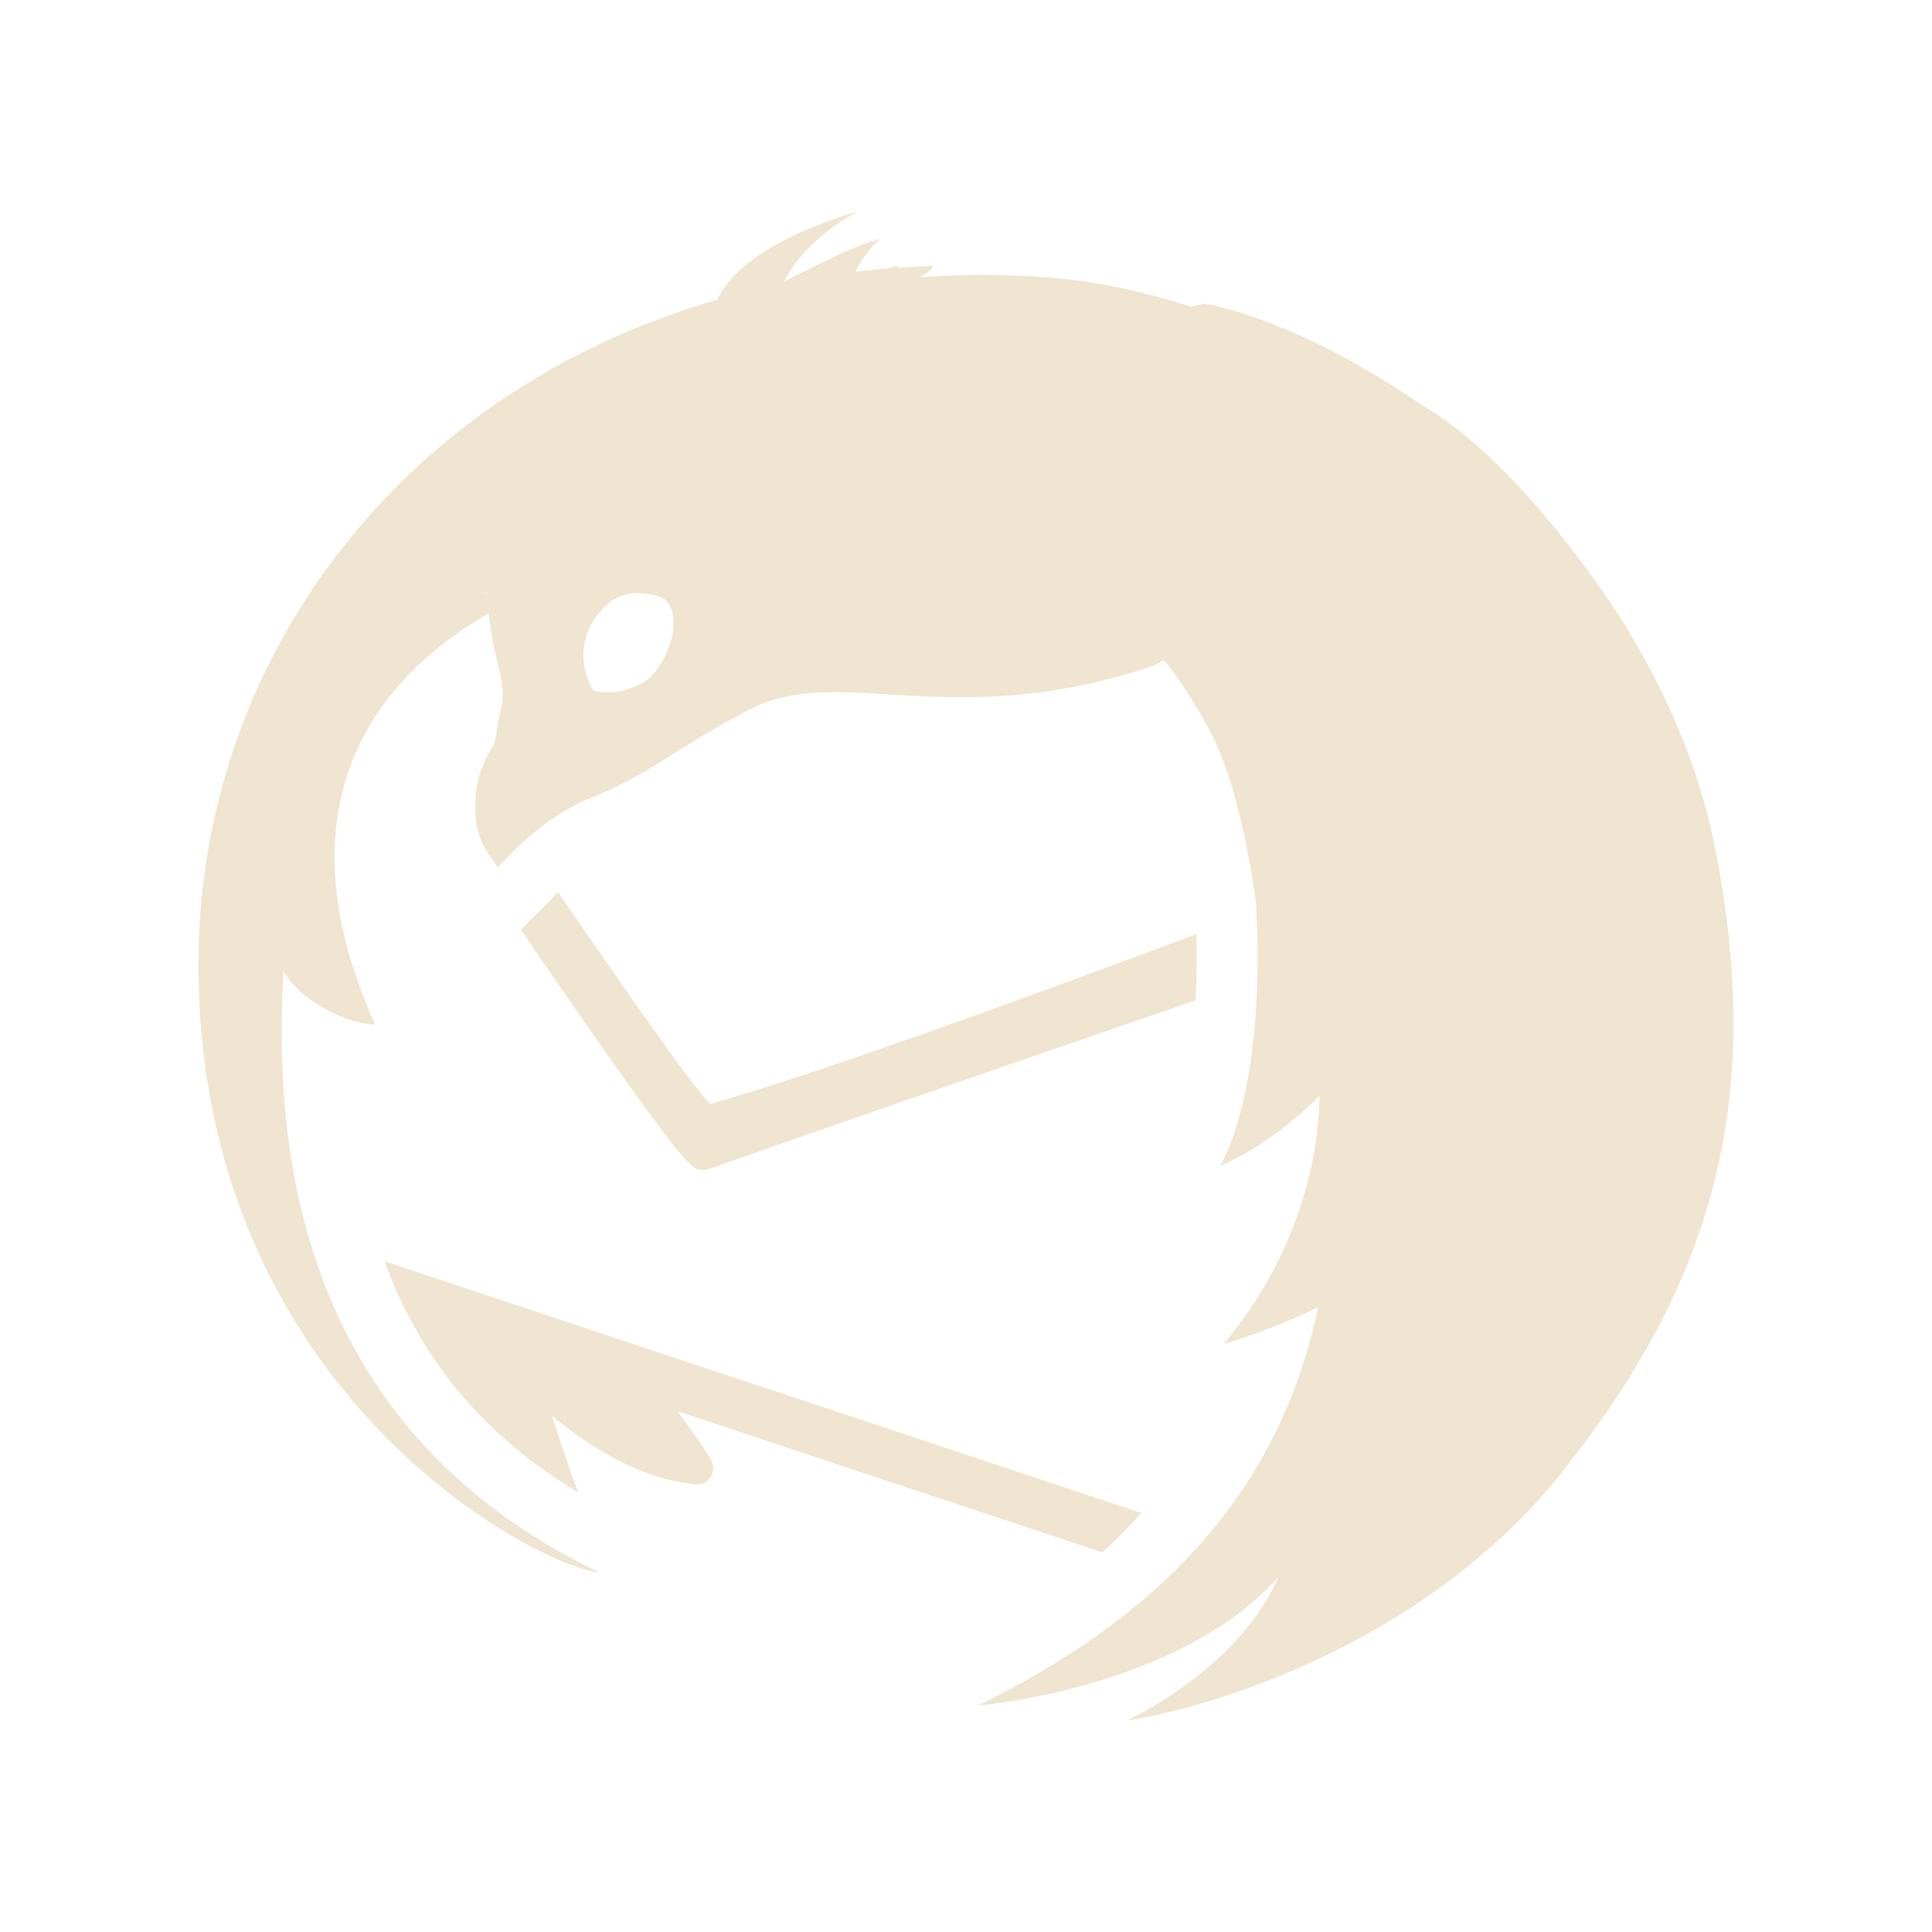
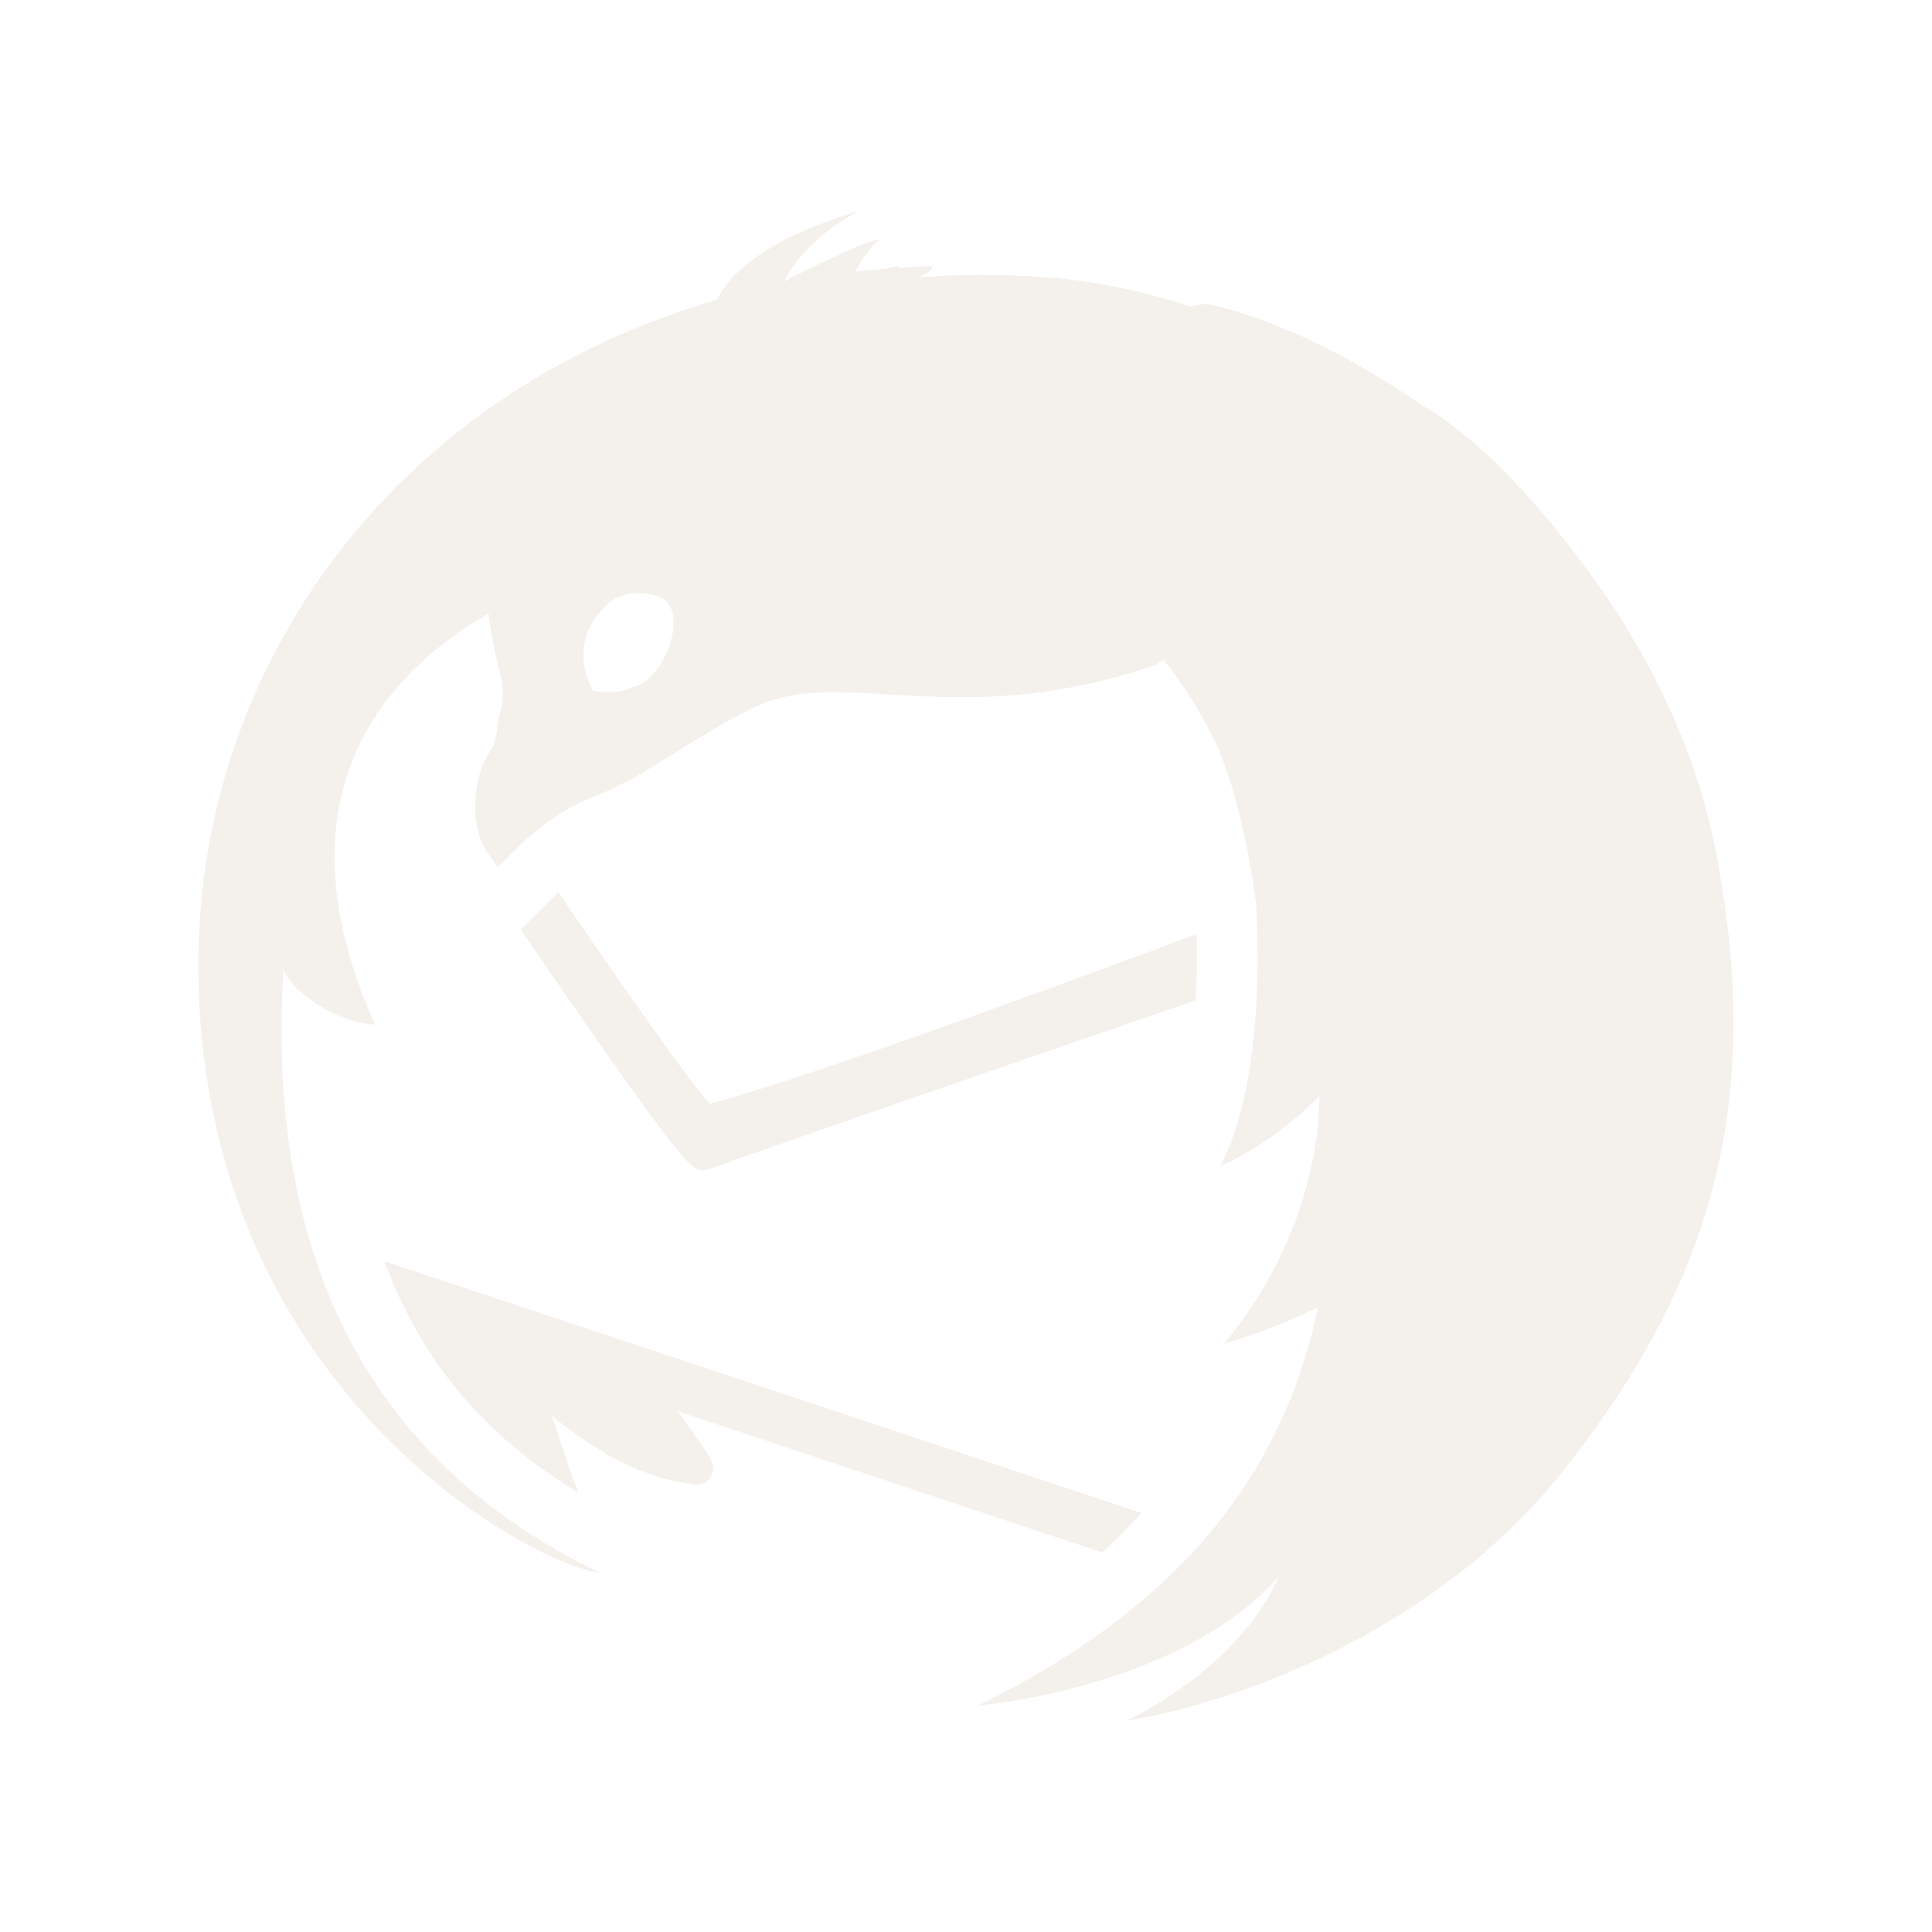
<svg xmlns="http://www.w3.org/2000/svg" xmlns:xlink="http://www.w3.org/1999/xlink" width="32" height="32" x="0" y="0" version="1.1" xml:space="preserve" id="svg16">
  <defs id="defs20">
    <linearGradient id="linearGradient-1" x1="93.545" x2="18.602" y1="104.29" y2="21.722" gradientTransform="matrix(0.4786002,0,0,0.4343695,-9.20782,-59.41486)" gradientUnits="userSpaceOnUse">
-       <stop stop-color="#551f00" offset="0" id="stop1393" />
-       <stop stop-color="#5c2200" offset=".23" id="stop1395" />
+       <stop stop-color="#401a00" offset="0" id="stop1393" />
+       <stop stop-color="#451d02" offset=".23" id="stop1395" />
      <stop stop-color="#44310f" offset=".512" id="stop1397" />
      <stop stop-color="#634615" offset=".821" id="stop1399" />
      <stop stop-color="#78561a" offset="1" id="stop1401" />
    </linearGradient>
    <linearGradient id="linearGradient-2" x1="6.166" x2="34.739" y1="38.339" y2="38.339" gradientTransform="matrix(0.3726945,0,0,0.557797,-9.20782,-59.41486)" gradientUnits="userSpaceOnUse">
-       <stop stop-color="#d36525" offset="0" id="stop1404" />
-       <stop stop-color="#ce6528" offset=".247" id="stop1406" />
-       <stop stop-color="#be6632" offset=".536" id="stop1408" />
-       <stop stop-color="#a85524" offset=".845" id="stop1410" />
+       <stop stop-color="#c7611c" offset="0" id="stop1404" />
+       <stop stop-color="#c5601c" offset=".247" id="stop1406" />
+       <stop stop-color="#c15e1c" offset=".536" id="stop1408" />
+       <stop stop-color="#a14e17" offset=".845" id="stop1410" />
      <stop stop-color="#78561a" offset="1" id="stop1412" />
    </linearGradient>
    <radialGradient id="radialGradient-3" cx="38.773" cy="42.032" r="55.952" gradientTransform="matrix(0.3418365,0,0,0.6081328,-9.20782,-59.41486)" gradientUnits="userSpaceOnUse">
      <stop stop-color="#c48c2a" offset=".165" id="stop1415" />
-       <stop stop-color="#ed600f" offset=".548" id="stop1417" />
-       <stop stop-color="#d95f18" offset=".655" id="stop1419" />
-       <stop stop-color="#a55c31" offset=".864" id="stop1421" />
-       <stop stop-color="#834b2b" offset="1" id="stop1423" />
+       <stop stop-color="#ca621d" offset=".548" id="stop1417" />
+       <stop stop-color="#c15e1c" offset=".655" id="stop1419" />
+       <stop stop-color="#aa5318" offset=".864" id="stop1421" />
+       <stop stop-color="#864113" offset="1" id="stop1423" />
    </radialGradient>
    <linearGradient id="linearGradient1008" x1="0.198" x2="58.433" y1="29.618" y2="29.618" gradientTransform="scale(1.242,0.80516)" gradientUnits="userSpaceOnUse" xlink:href="#linearGradient-4" />
    <linearGradient id="linearGradient-4" x1="1.1634e-05" y1="0.5" y2="0.5">
-       <stop stop-color="#ed600f" offset="0" id="stop1427" />
-       <stop stop-color="#d8621d" offset=".185" id="stop1429" />
-       <stop stop-color="#aa5524" offset=".683" id="stop1431" />
+       <stop stop-color="#ca621d" offset="0" id="stop1427" />
+       <stop stop-color="#c5601c" offset=".185" id="stop1429" />
+       <stop stop-color="#a34f17" offset=".683" id="stop1431" />
      <stop stop-color="#78561a" offset=".941" id="stop1433" />
    </linearGradient>
    <linearGradient id="linearGradient1745" x1="1.1634e-05" y1="0.5" y2="0.5">
-       <stop stop-color="#ed600f" offset="0" id="stop1737" />
-       <stop stop-color="#d8621d" offset=".185" id="stop1739" />
-       <stop stop-color="#aa5524" offset=".683" id="stop1741" />
+       <stop stop-color="#ca621d" offset="0" id="stop1737" />
+       <stop stop-color="#c5601c" offset=".185" id="stop1739" />
+       <stop stop-color="#a34f17" offset=".683" id="stop1741" />
      <stop stop-color="#78561a" offset=".941" id="stop1743" />
    </linearGradient>
    <linearGradient id="linearGradient-5" x1="27.301" x2="69.007" y1="13.621" y2="65.202" gradientTransform="matrix(0.5438452,0,0,0.382251,-9.20782,-59.41486)" gradientUnits="userSpaceOnUse">
-       <stop stop-color="#f48e52" offset=".02" id="stop1436" />
-       <stop stop-color="#ed600f" offset=".388" id="stop1438" />
-       <stop stop-color="#d8621d" offset=".497" id="stop1440" />
-       <stop stop-color="#aa5524" offset=".789" id="stop1442" />
+       <stop stop-color="#e68a4d" offset=".02" id="stop1436" />
+       <stop stop-color="#ca621d" offset=".388" id="stop1438" />
+       <stop stop-color="#c5601c" offset=".497" id="stop1440" />
+       <stop stop-color="#a34f17" offset=".789" id="stop1442" />
      <stop stop-color="#78561a" offset=".941" id="stop1444" />
    </linearGradient>
    <linearGradient id="linearGradient-6" x1="12.234" x2="135.44" y1="131.42" y2="16.994" gradientTransform="matrix(0.3608674,0,0,0.5760802,-9.20782,-59.41486)" gradientUnits="userSpaceOnUse">
-       <stop stop-color="#d36525" offset=".379" id="stop1447" />
+       <stop stop-color="#c7611c" offset=".379" id="stop1447" />
      <stop stop-color="#78561a" offset="1" id="stop1449" />
    </linearGradient>
    <linearGradient id="linearGradient-7" x1="55.196" x2="117.71" y1="118.27" y2="13.812" gradientTransform="matrix(0.3932619,0,0,0.5286168,-9.20782,-59.41486)" gradientUnits="userSpaceOnUse">
-       <stop stop-color="#f87a31" offset="0" id="stop1452" />
-       <stop stop-color="#d0692d" offset=".773" id="stop1454" />
-       <stop stop-color="#b9683a" offset=".858" id="stop1456" />
+       <stop stop-color="#e37932" offset="0" id="stop1452" />
+       <stop stop-color="#cb631d" offset=".773" id="stop1454" />
+       <stop stop-color="#c25e1c" offset=".858" id="stop1456" />
      <stop stop-color="#78561a" offset="1" id="stop1458" />
    </linearGradient>
    <linearGradient id="linearGradient-8" x1="26.261" x2="29.51" y1="40.964" y2="42.493" gradientTransform="matrix(0.4123977,0,0,0.5040873,-9.20782,-59.41486)" gradientUnits="userSpaceOnUse">
      <stop stop-color="#ebd0a1" offset="0" id="stop1461" />
-       <stop stop-color="#f3955e" offset="1" id="stop1463" />
+       <stop stop-color="#e79056" offset="1" id="stop1463" />
    </linearGradient>
    <linearGradient id="linearGradient1016" x1="4.662" x2="0.735" y1="4.271" y2="2.403" gradientTransform="scale(1.5005,0.66645)" gradientUnits="userSpaceOnUse" xlink:href="#linearGradient-9" />
    <linearGradient id="linearGradient-9" x1="0.907" x2="0.105" y1="0.714" y2="0.332">
-       <stop stop-color="#e06b28" offset="0" id="stop1467" />
-       <stop stop-color="#e46115" offset=".22" id="stop1469" />
-       <stop stop-color="#e15605" offset=".656" id="stop1471" />
-       <stop stop-color="#de5100" offset="1" id="stop1473" />
+       <stop stop-color="#d5671e" offset="0" id="stop1467" />
+       <stop stop-color="#c9611d" offset=".22" id="stop1469" />
+       <stop stop-color="#ba5817" offset=".656" id="stop1471" />
+       <stop stop-color="#b85411" offset="1" id="stop1473" />
    </linearGradient>
    <linearGradient id="linearGradient-10" x1="40.854" x2="45.837" y1="18.208" y2="37.132" gradientTransform="matrix(0.443657,0,0,0.4685695,-9.20782,-59.41486)" gradientUnits="userSpaceOnUse">
-       <stop stop-color="#ff6004" stop-opacity="0" offset=".007" id="stop1476" />
-       <stop stop-color="#f25900" stop-opacity=".62" offset=".248" id="stop1478" />
-       <stop stop-color="#c06936" stop-opacity=".71" offset=".642" id="stop1480" />
-       <stop stop-color="#a85728" stop-opacity=".5" offset="1" id="stop1482" />
+       <stop stop-color="#da6314" stop-opacity="0" offset=".007" id="stop1476" />
+       <stop stop-color="#cb5c12" stop-opacity=".62" offset=".248" id="stop1478" />
+       <stop stop-color="#c6601c" stop-opacity=".71" offset=".642" id="stop1480" />
+       <stop stop-color="#a45017" stop-opacity=".5" offset="1" id="stop1482" />
    </linearGradient>
    <linearGradient id="linearGradient-11" x1="37.583" x2="34.781" y1="34.329" y2="32.799" gradientTransform="matrix(0.4345929,0,0,0.4783267,-9.20782,-59.41486)" gradientUnits="userSpaceOnUse">
      <stop stop-color="#d69e3e" offset="0" id="stop1485" />
      <stop stop-color="#d59c39" offset=".148" id="stop1487" />
      <stop stop-color="#d2952c" offset=".379" id="stop1489" />
      <stop stop-color="#bd8628" offset=".663" id="stop1491" />
      <stop stop-color="#9e7122" offset=".988" id="stop1493" />
      <stop stop-color="#9e7021" offset="1" id="stop1495" />
    </linearGradient>
    <linearGradient id="linearGradient-12" x1="130.82" x2="107.49" y1="49.677" y2="18.142" gradientTransform="matrix(0.3536727,0,0,0.5877978,-9.20782,-59.41486)" gradientUnits="userSpaceOnUse">
-       <stop stop-color="#db7d47" offset="0" id="stop1498" />
-       <stop stop-color="#ed600f" offset=".62" id="stop1500" />
+       <stop stop-color="#e1752c" offset="0" id="stop1498" />
+       <stop stop-color="#ca621d" offset=".62" id="stop1500" />
    </linearGradient>
    <linearGradient id="linearGradient-13" x1="81.894" x2="69.684" y1="53.868" y2="11.475" gradientTransform="matrix(0.4842995,0,0,0.4292629,-9.20782,-59.41486)" gradientUnits="userSpaceOnUse">
-       <stop stop-color="#ff660e" offset="0" id="stop1503" />
-       <stop stop-color="#eb7028" offset=".403" id="stop1505" />
-       <stop stop-color="#ed681c" offset=".508" id="stop1507" />
-       <stop stop-color="#ef6210" offset=".649" id="stop1509" />
-       <stop stop-color="#ed600f" offset=".816" id="stop1511" />
-       <stop stop-color="#ed600f" offset=".984" id="stop1513" />
+       <stop stop-color="#e36715" offset="0" id="stop1503" />
+       <stop stop-color="#df6c20" offset=".403" id="stop1505" />
+       <stop stop-color="#d6681f" offset=".508" id="stop1507" />
+       <stop stop-color="#cd641d" offset=".649" id="stop1509" />
+       <stop stop-color="#ca621d" offset=".816" id="stop1511" />
+       <stop stop-color="#ca621d" offset=".984" id="stop1513" />
    </linearGradient>
  </defs>
  <g id="thunderbird">
    <rect style="opacity:0.001" width="32" height="32" x="-2.6391601e-07" y="0" id="rect29797" />
    <g id="g7" transform="translate(0.1243415,-31.69531)">
-       <path id="path1" style="color:#000000;fill:#efe5d0;stroke-width:0.5;-inkscape-stroke:none" d="m 15.137,37.135 -0.334,0.047 c 0,0 -0.077,0.025 -0.143,0.047 -0.04,7.18e-4 -0.079,0.003 -0.119,0.004 0.019,-0.015 0.053,-0.048 0.094,-0.086 l -0.029,0.002 c -0.152,0.013 -0.3,0.028 -0.447,0.045 l -0.703,0.082 c -0.012,0.01 -0.021,0.015 -0.033,0.025 -0.047,0.005 -0.093,0.013 -0.141,0.018 0.013,-0.011 0.017,-0.016 0.029,-0.027 l -0.098,0.012 -2.586,1.305 0.217,-0.436 c -2.34,0.967 -4.106,2.534 -5.227,4.492 0.495,-0.621 1.014,-1.111 1.539,-1.441 l -0.207,0.287 h 0.02 l -0.004,0.006 0.484,-0.002 c 3.8e-6,5.4e-5 -1.4e-6,-0.002 0,-0.002 h 0.016 l -0.002,0.002 h 0.133 c 0.001,-7.12e-4 0.003,-0.001 0.004,-0.002 h 0.184 l -0.002,-0.004 0.146,-0.002 -0.045,-0.176 0.041,-0.023 -0.064,-0.26 -0.035,0.043 -0.014,-0.051 0.045,-0.008 -0.057,-0.227 1,-0.566 0.133,1.227 c 0.093,-0.155 0.143,-0.321 0.283,-0.457 0.379,-0.367 0.865,-0.486 1.221,-0.488 l 0.199,-0.002 0.113,0.045 c 0.09,0.014 0.196,0.016 0.273,0.039 0.083,0.024 0.159,0.052 0.24,0.09 0.081,0.038 0.144,0.038 0.338,0.23 0.459,0.456 0.474,1.047 0.4,1.449 -0.011,0.063 -0.055,0.101 -0.07,0.16 1.046,-0.498 2.058,-0.367 3.045,-0.312 1.007,0.056 2.095,0.073 3.604,-0.416 -0.006,0.003 0.003,-4.56e-4 0.031,-0.01 -0.01,0.003 -0.019,0.005 -0.029,0.008 0.007,-0.003 0.025,-0.01 0.047,-0.023 l 0.756,-0.469 0.553,0.695 c 0.395,0.496 0.69,0.993 0.908,1.422 0.684,1.343 0.832,3.146 0.832,3.146 l 0.004,0.033 0.002,0.033 c 0.047,0.91 -0.08,1.352 -0.145,1.988 l 1.217,-1.227 -0.014,1.457 c 0.029,-0.045 0.06,-0.086 0.088,-0.133 l -0.09,0.379 -0.006,0.752 c -0.004,0.42 -0.089,1.174 -0.369,2.062 l 0.752,-0.365 -0.428,2.004 c -0.233,1.092 -0.712,2.309 -1.562,3.508 l 0.17,-0.074 c 1.814,-0.787 2.639,-1.169 3.16,-1.51 0.521,-0.341 0.706,-0.629 1.189,-1.152 0.196,-0.212 0.374,-0.416 0.545,-0.617 1.407,-2.353 1.72,-4.62 1.131,-7.695 v -0.002 c -0.211,-1.124 -0.664,-2.245 -1.279,-3.273 l -0.004,-0.006 -0.002,-0.004 c -0.058,-0.1 -0.117,-0.197 -0.178,-0.289 0.004,0.007 -0.004,-0.005 -0.018,-0.025 -0.155,-0.241 -0.321,-0.478 -0.494,-0.709 l -0.002,-0.004 -0.004,-0.004 C 23.989,39.855 23.018,39.324 22.985,39.307 l -0.051,-0.027 -0.049,-0.033 C 22.703,39.119 22.515,38.997 22.331,38.883 20.675,37.856 19.851,37.768 19.788,37.76 l -0.234,0.055 -0.266,-0.086 c -0.803,-0.263 -1.583,-0.397 -2.092,-0.436 v -0.002 c -0.736,-0.056 -1.405,-0.053 -2.018,-0.004 z m -7.338,3.4 -0.051,0.061 -0.014,-0.051 z m -0.168,0.027 -0.064,0.09 -0.016,-0.062 c -0.005,0.002 0.022,-0.008 0.08,-0.027 z m 0.158,0.473 -0.057,0.08 -0.014,-0.053 c 0.008,-0.003 0.031,-0.014 0.07,-0.027 z m -3.094,3.504 c -0.06,0.229 -0.105,0.468 -0.135,0.717 0.042,-0.24 0.079,-0.481 0.135,-0.717 z m -0.135,0.717 c -0.015,0.083 -0.027,0.166 -0.045,0.248 l 0.018,0.031 c 0.007,-0.095 0.016,-0.187 0.027,-0.279 z m 4.559,1.219 c -0.099,0.098 -0.195,0.197 -0.293,0.295 l -0.324,0.32 c 0.137,0.203 0.272,0.401 0.438,0.643 0.596,0.867 1.161,1.674 1.594,2.27 0.217,0.298 0.4,0.543 0.541,0.717 0.071,0.087 0.13,0.156 0.184,0.211 0.027,0.027 0.051,0.05 0.082,0.074 0.031,0.024 0.053,0.068 0.186,0.068 0.007,1.9e-5 0.015,1.4e-5 0.016,0 2.44e-4,-1.1e-5 0.031,-0.004 0.031,-0.004 1.98e-4,-3.3e-5 0.058,-0.018 0.059,-0.018 l -0.016,0.008 c 1.498,-0.534 5.129,-1.786 8.061,-2.795 0.018,-0.324 0.025,-0.69 0.016,-1.096 -3.144,1.174 -6.521,2.394 -8.062,2.812 -0.034,-0.037 -0.071,-0.079 -0.125,-0.146 -0.14,-0.173 -0.335,-0.433 -0.564,-0.75 -0.459,-0.634 -1.059,-1.498 -1.672,-2.393 -0.053,-0.077 -0.1,-0.146 -0.148,-0.217 z m -2.875,6.111 c 0.63,1.716 1.729,2.943 3.211,3.83 -0.148,-0.37 -0.292,-0.832 -0.439,-1.271 0.707,0.572 1.481,1.043 2.377,1.137 0.034,0.004 0.085,0.005 0.146,-0.025 0.061,-0.03 0.115,-0.098 0.133,-0.152 0.035,-0.109 0.006,-0.152 -0.006,-0.186 -0.023,-0.067 -0.049,-0.105 -0.082,-0.158 -0.067,-0.107 -0.165,-0.245 -0.287,-0.416 -0.057,-0.079 -0.13,-0.184 -0.195,-0.275 l 7.031,2.338 c 0.239,-0.216 0.454,-0.435 0.645,-0.654 l -8.436,-2.805 z" />
-       <path style="fill:#efe5d0;fill-rule:evenodd" d="m 14.098,35.197 c 0,0 -1.883,0.479 -2.344,1.463 -5.336,1.543 -8.592,6.055 -8.592,11.006 0,7.029 5.535,9.951 6.648,10.078 -3.408,-1.638 -5.556,-4.711 -5.24,-9.973 0.252,0.484 1.033,0.884 1.518,0.893 -1.79,-3.978 0.404,-5.969 1.881,-6.807 0.024,0.223 0.066,0.453 0.119,0.693 0.086,0.385 0.172,0.57 0.068,0.963 -0.057,0.217 -0.048,0.419 -0.119,0.547 -0.099,0.177 -0.225,0.37 -0.268,0.688 -0.105,0.793 0.176,1.046 0.352,1.312 0.25,-0.248 0.738,-0.833 1.617,-1.182 0.88,-0.349 1.458,-0.873 2.561,-1.436 1.507,-0.768 3.273,0.398 6.621,-0.699 0.071,-0.023 0.151,-0.066 0.234,-0.117 0.343,0.43 0.604,0.869 0.799,1.252 0.519,1.019 0.73,2.811 0.73,2.811 0.163,3.152 -0.6,4.318 -0.6,4.318 0,0 0.804,-0.31 1.648,-1.16 -0.006,0.66 -0.166,2.401 -1.584,4.107 0,0 0.734,-0.205 1.561,-0.607 -0.454,2.128 -1.678,4.671 -5.639,6.598 0,0 3.332,-0.272 4.984,-2.133 -0.672,1.546 -2.516,2.381 -2.516,2.381 1.357,-0.199 4.922,-1.252 7.193,-4.092 2.57,-3.215 3.344,-6.23 2.57,-10.273 -0.237,-1.259 -0.737,-2.485 -1.404,-3.602 -0.065,-0.112 -0.134,-0.225 -0.209,-0.34 -0.002,-0.003 -0.006,-0.008 -0.008,-0.012 -0.169,-0.263 -0.349,-0.519 -0.535,-0.768 -1.433,-1.956 -2.52,-2.591 -2.689,-2.682 -0.202,-0.141 -0.404,-0.271 -0.6,-0.393 -1.844,-1.143 -3.029,-1.305 -3.029,-1.305 0,0 -0.105,0.02 -0.229,0.049 -0.887,-0.291 -1.729,-0.437 -2.328,-0.482 -0.785,-0.06 -1.507,-0.057 -2.174,-0.004 0.145,-0.072 0.236,-0.136 0.229,-0.188 -0.193,0.006 -0.383,0.018 -0.572,0.031 0.006,-0.022 0.008,-0.029 0.008,-0.029 -0.051,5.49e-4 -0.107,0.015 -0.184,0.041 -0.181,0.015 -0.359,0.032 -0.537,0.053 0.241,-0.451 0.424,-0.539 0.424,-0.539 -0.237,0.028 -0.737,0.264 -1.6,0.699 0.374,-0.749 1.232,-1.162 1.232,-1.162 z m -6.148,6.312 c 2.5e-5,0.005 -4.8e-5,0.009 0,0.014 l -0.064,0.01 c 0.022,-0.008 0.043,-0.016 0.064,-0.023 z m 2.494,0.01 c 0.225,-0.002 0.415,0.076 0.451,0.111 0.272,0.27 0.1,0.84 -0.145,1.162 -0.012,0.016 -0.026,0.033 -0.043,0.051 -0.002,0.002 -0.004,0.005 -0.006,0.008 -0.054,0.072 -0.169,0.167 -0.322,0.219 -0.184,0.082 -0.416,0.128 -0.678,0.064 0,0 -0.481,-0.738 0.211,-1.41 0.16,-0.155 0.356,-0.204 0.531,-0.205 z" id="path9" />
+       <path id="path1" style="color:#000000;fill:#f4f0eb;stroke-width:0.5;-inkscape-stroke:none" d="m 15.137,37.135 -0.334,0.047 c 0,0 -0.077,0.025 -0.143,0.047 -0.04,7.18e-4 -0.079,0.003 -0.119,0.004 0.019,-0.015 0.053,-0.048 0.094,-0.086 l -0.029,0.002 c -0.152,0.013 -0.3,0.028 -0.447,0.045 l -0.703,0.082 c -0.012,0.01 -0.021,0.015 -0.033,0.025 -0.047,0.005 -0.093,0.013 -0.141,0.018 0.013,-0.011 0.017,-0.016 0.029,-0.027 l -0.098,0.012 -2.586,1.305 0.217,-0.436 c -2.34,0.967 -4.106,2.534 -5.227,4.492 0.495,-0.621 1.014,-1.111 1.539,-1.441 l -0.207,0.287 h 0.02 l -0.004,0.006 0.484,-0.002 c 3.8e-6,5.4e-5 -1.4e-6,-0.002 0,-0.002 h 0.016 l -0.002,0.002 h 0.133 c 0.001,-7.12e-4 0.003,-0.001 0.004,-0.002 h 0.184 l -0.002,-0.004 0.146,-0.002 -0.045,-0.176 0.041,-0.023 -0.064,-0.26 -0.035,0.043 -0.014,-0.051 0.045,-0.008 -0.057,-0.227 1,-0.566 0.133,1.227 c 0.093,-0.155 0.143,-0.321 0.283,-0.457 0.379,-0.367 0.865,-0.486 1.221,-0.488 l 0.199,-0.002 0.113,0.045 c 0.09,0.014 0.196,0.016 0.273,0.039 0.083,0.024 0.159,0.052 0.24,0.09 0.081,0.038 0.144,0.038 0.338,0.23 0.459,0.456 0.474,1.047 0.4,1.449 -0.011,0.063 -0.055,0.101 -0.07,0.16 1.046,-0.498 2.058,-0.367 3.045,-0.312 1.007,0.056 2.095,0.073 3.604,-0.416 -0.006,0.003 0.003,-4.56e-4 0.031,-0.01 -0.01,0.003 -0.019,0.005 -0.029,0.008 0.007,-0.003 0.025,-0.01 0.047,-0.023 l 0.756,-0.469 0.553,0.695 c 0.395,0.496 0.69,0.993 0.908,1.422 0.684,1.343 0.832,3.146 0.832,3.146 l 0.004,0.033 0.002,0.033 c 0.047,0.91 -0.08,1.352 -0.145,1.988 l 1.217,-1.227 -0.014,1.457 c 0.029,-0.045 0.06,-0.086 0.088,-0.133 l -0.09,0.379 -0.006,0.752 c -0.004,0.42 -0.089,1.174 -0.369,2.062 l 0.752,-0.365 -0.428,2.004 c -0.233,1.092 -0.712,2.309 -1.562,3.508 l 0.17,-0.074 c 1.814,-0.787 2.639,-1.169 3.16,-1.51 0.521,-0.341 0.706,-0.629 1.189,-1.152 0.196,-0.212 0.374,-0.416 0.545,-0.617 1.407,-2.353 1.72,-4.62 1.131,-7.695 v -0.002 c -0.211,-1.124 -0.664,-2.245 -1.279,-3.273 l -0.004,-0.006 -0.002,-0.004 c -0.058,-0.1 -0.117,-0.197 -0.178,-0.289 0.004,0.007 -0.004,-0.005 -0.018,-0.025 -0.155,-0.241 -0.321,-0.478 -0.494,-0.709 l -0.002,-0.004 -0.004,-0.004 C 23.989,39.855 23.018,39.324 22.985,39.307 l -0.051,-0.027 -0.049,-0.033 C 22.703,39.119 22.515,38.997 22.331,38.883 20.675,37.856 19.851,37.768 19.788,37.76 l -0.234,0.055 -0.266,-0.086 c -0.803,-0.263 -1.583,-0.397 -2.092,-0.436 v -0.002 c -0.736,-0.056 -1.405,-0.053 -2.018,-0.004 z m -7.338,3.4 -0.051,0.061 -0.014,-0.051 z m -0.168,0.027 -0.064,0.09 -0.016,-0.062 c -0.005,0.002 0.022,-0.008 0.08,-0.027 z m 0.158,0.473 -0.057,0.08 -0.014,-0.053 c 0.008,-0.003 0.031,-0.014 0.07,-0.027 z m -3.094,3.504 c -0.06,0.229 -0.105,0.468 -0.135,0.717 0.042,-0.24 0.079,-0.481 0.135,-0.717 z m -0.135,0.717 c -0.015,0.083 -0.027,0.166 -0.045,0.248 l 0.018,0.031 c 0.007,-0.095 0.016,-0.187 0.027,-0.279 z m 4.559,1.219 c -0.099,0.098 -0.195,0.197 -0.293,0.295 l -0.324,0.32 c 0.137,0.203 0.272,0.401 0.438,0.643 0.596,0.867 1.161,1.674 1.594,2.27 0.217,0.298 0.4,0.543 0.541,0.717 0.071,0.087 0.13,0.156 0.184,0.211 0.027,0.027 0.051,0.05 0.082,0.074 0.031,0.024 0.053,0.068 0.186,0.068 0.007,1.9e-5 0.015,1.4e-5 0.016,0 2.44e-4,-1.1e-5 0.031,-0.004 0.031,-0.004 1.98e-4,-3.3e-5 0.058,-0.018 0.059,-0.018 l -0.016,0.008 c 1.498,-0.534 5.129,-1.786 8.061,-2.795 0.018,-0.324 0.025,-0.69 0.016,-1.096 -3.144,1.174 -6.521,2.394 -8.062,2.812 -0.034,-0.037 -0.071,-0.079 -0.125,-0.146 -0.14,-0.173 -0.335,-0.433 -0.564,-0.75 -0.459,-0.634 -1.059,-1.498 -1.672,-2.393 -0.053,-0.077 -0.1,-0.146 -0.148,-0.217 z m -2.875,6.111 c 0.63,1.716 1.729,2.943 3.211,3.83 -0.148,-0.37 -0.292,-0.832 -0.439,-1.271 0.707,0.572 1.481,1.043 2.377,1.137 0.034,0.004 0.085,0.005 0.146,-0.025 0.061,-0.03 0.115,-0.098 0.133,-0.152 0.035,-0.109 0.006,-0.152 -0.006,-0.186 -0.023,-0.067 -0.049,-0.105 -0.082,-0.158 -0.067,-0.107 -0.165,-0.245 -0.287,-0.416 -0.057,-0.079 -0.13,-0.184 -0.195,-0.275 l 7.031,2.338 c 0.239,-0.216 0.454,-0.435 0.645,-0.654 l -8.436,-2.805 z" />
+       <path style="fill:#f4f0eb;fill-rule:evenodd" d="m 14.098,35.197 c 0,0 -1.883,0.479 -2.344,1.463 -5.336,1.543 -8.592,6.055 -8.592,11.006 0,7.029 5.535,9.951 6.648,10.078 -3.408,-1.638 -5.556,-4.711 -5.24,-9.973 0.252,0.484 1.033,0.884 1.518,0.893 -1.79,-3.978 0.404,-5.969 1.881,-6.807 0.024,0.223 0.066,0.453 0.119,0.693 0.086,0.385 0.172,0.57 0.068,0.963 -0.057,0.217 -0.048,0.419 -0.119,0.547 -0.099,0.177 -0.225,0.37 -0.268,0.688 -0.105,0.793 0.176,1.046 0.352,1.312 0.25,-0.248 0.738,-0.833 1.617,-1.182 0.88,-0.349 1.458,-0.873 2.561,-1.436 1.507,-0.768 3.273,0.398 6.621,-0.699 0.071,-0.023 0.151,-0.066 0.234,-0.117 0.343,0.43 0.604,0.869 0.799,1.252 0.519,1.019 0.73,2.811 0.73,2.811 0.163,3.152 -0.6,4.318 -0.6,4.318 0,0 0.804,-0.31 1.648,-1.16 -0.006,0.66 -0.166,2.401 -1.584,4.107 0,0 0.734,-0.205 1.561,-0.607 -0.454,2.128 -1.678,4.671 -5.639,6.598 0,0 3.332,-0.272 4.984,-2.133 -0.672,1.546 -2.516,2.381 -2.516,2.381 1.357,-0.199 4.922,-1.252 7.193,-4.092 2.57,-3.215 3.344,-6.23 2.57,-10.273 -0.237,-1.259 -0.737,-2.485 -1.404,-3.602 -0.065,-0.112 -0.134,-0.225 -0.209,-0.34 -0.002,-0.003 -0.006,-0.008 -0.008,-0.012 -0.169,-0.263 -0.349,-0.519 -0.535,-0.768 -1.433,-1.956 -2.52,-2.591 -2.689,-2.682 -0.202,-0.141 -0.404,-0.271 -0.6,-0.393 -1.844,-1.143 -3.029,-1.305 -3.029,-1.305 0,0 -0.105,0.02 -0.229,0.049 -0.887,-0.291 -1.729,-0.437 -2.328,-0.482 -0.785,-0.06 -1.507,-0.057 -2.174,-0.004 0.145,-0.072 0.236,-0.136 0.229,-0.188 -0.193,0.006 -0.383,0.018 -0.572,0.031 0.006,-0.022 0.008,-0.029 0.008,-0.029 -0.051,5.49e-4 -0.107,0.015 -0.184,0.041 -0.181,0.015 -0.359,0.032 -0.537,0.053 0.241,-0.451 0.424,-0.539 0.424,-0.539 -0.237,0.028 -0.737,0.264 -1.6,0.699 0.374,-0.749 1.232,-1.162 1.232,-1.162 z m -6.148,6.312 c 2.5e-5,0.005 -4.8e-5,0.009 0,0.014 l -0.064,0.01 c 0.022,-0.008 0.043,-0.016 0.064,-0.023 z m 2.494,0.01 c 0.225,-0.002 0.415,0.076 0.451,0.111 0.272,0.27 0.1,0.84 -0.145,1.162 -0.012,0.016 -0.026,0.033 -0.043,0.051 -0.002,0.002 -0.004,0.005 -0.006,0.008 -0.054,0.072 -0.169,0.167 -0.322,0.219 -0.184,0.082 -0.416,0.128 -0.678,0.064 0,0 -0.481,-0.738 0.211,-1.41 0.16,-0.155 0.356,-0.204 0.531,-0.205 z" id="path9" />
    </g>
  </g>
  <g id="22-22-thunderbird">
    <rect style="opacity:0.001" width="22" height="22" x="32" y="10" id="rect2" />
    <g id="g16" transform="translate(7.5344902e-7,-29.92764)">
-       <path id="path10" style="fill:#efe5d0;fill-opacity:1;stroke:#efe5d0;stroke-width:0.3;stroke-dasharray:none;stroke-opacity:1" d="m 42.162,44 c 0,0 -0.007,0.002 -0.008,0.002 v 0.004 C 42.155,44.006 42.162,44 42.162,44 Z m 0.389,0.516 c -0.057,0.003 -0.113,0.004 -0.174,0.008 -0.009,6e-4 -0.016,0.001 -0.025,0.002 L 42.25,44.533 c -0.106,0.009 -0.208,0.018 -0.309,0.029 l -0.535,0.062 -2.572,1.297 0.17,-0.34 c -0.069,0.04 -0.156,0.061 -0.223,0.104 l 0.061,0.561 c 0.236,-0.117 0.483,-0.27 0.674,-0.271 0.004,-3.2e-5 0.007,10e-7 0.012,0 4.8e-4,-2.85e-4 0.002,2.85e-4 0.002,0 0.067,-0.04 0.136,-0.071 0.174,-0.07 0.023,5.37e-4 0.034,0.012 0.027,0.039 -0.005,0.022 -6.21e-4,0.037 0.008,0.049 0.052,0.007 0.1,0.017 0.146,0.027 0.063,-0.005 0.125,-0.016 0.135,-0.006 0.016,0.016 0.029,0.033 0.041,0.053 2.09e-4,7.1e-5 -2.09e-4,0.002 0,0.002 0.045,0.015 0.09,0.028 0.139,0.051 0.071,0.033 0.129,0.031 0.316,0.217 0.16,0.158 0.223,0.323 0.248,0.486 l 0.846,0.277 c 0.297,-0.037 0.58,-0.051 0.834,-0.037 0.628,0.035 1.261,0.039 2.162,-0.25 l 0.721,-0.447 0.555,0.695 c 0.272,0.341 0.471,0.679 0.619,0.971 0.497,0.976 0.57,2.135 0.57,2.135 l 0.004,0.033 0.002,0.033 c 0.008,0.157 -0.027,0.205 -0.025,0.35 l 0.719,-0.723 -0.021,2.455 c -0.001,0.143 -0.076,0.447 -0.107,0.678 L 48.139,52.75 47.711,54.754 c -0.113,0.527 -0.335,1.108 -0.664,1.695 0.855,-0.379 1.235,-0.578 1.479,-0.764 5.79e-4,-7.24e-4 0.001,-0.001 0.002,-0.002 1.516,-1.896 1.898,-3.387 1.443,-5.764 v -0.002 c -0.126,-0.67 -0.399,-1.35 -0.773,-1.977 l -0.004,-0.006 -0.002,-0.004 c -0.035,-0.06 -0.068,-0.115 -0.102,-0.166 l -0.01,-0.016 -0.006,-0.006 C 48.98,47.598 48.88,47.454 48.773,47.312 l -0.004,-0.006 -0.002,-0.004 c -0.836,-1.141 -1.417,-1.441 -1.389,-1.426 l -0.051,-0.029 -0.049,-0.033 c -0.11,-0.077 -0.224,-0.15 -0.338,-0.221 -0.99,-0.614 -1.4,-0.646 -1.455,-0.652 l -0.15,0.035 -0.264,-0.086 c -0.484,-0.159 -0.962,-0.239 -1.256,-0.262 -0.453,-0.035 -0.862,-0.034 -1.234,-0.004 z m -4.809,1.512 -0.15,0.178 -0.029,-0.119 -0.232,0.322 c 0.037,-0.022 0.081,-0.066 0.117,-0.086 l 0.086,-0.049 -0.59,0.695 0.393,-0.002 c -0.002,0.002 -0.004,0.004 -0.006,0.006 h 0.455 l -0.002,-0.006 0.195,-0.002 -0.123,-0.486 c -0.053,0.05 -0.108,0.097 -0.158,0.148 l -0.098,-0.391 0.17,-0.098 z m 1.027,4.537 c -0.01,0.01 -0.017,0.017 -0.027,0.027 l -0.141,0.139 c 0.802,1.17 1.53,2.199 1.613,2.199 9.6e-4,0 0.003,3.06e-4 0.004,0 0.914,-0.326 3.03,-1.056 4.854,-1.684 0.006,-0.111 0.011,-0.223 0.012,-0.35 -1.925,0.715 -3.911,1.429 -4.834,1.674 -0.071,0.019 -0.746,-0.937 -1.48,-2.006 z m -1.518,3.643 c 0.276,0.628 0.671,1.128 1.17,1.539 -0.055,-0.169 -0.108,-0.344 -0.15,-0.525 0.532,0.541 1.164,0.969 1.875,1.043 0.062,0.006 -0.17,-0.288 -0.463,-0.707 l 3.312,1.107 0.357,-0.43 z m 6.762,2.248 -0.896,0.25 0.939,0.314 c 0.165,-0.133 0.314,-0.268 0.447,-0.402 z" />
-       <path style="fill:#efe5d0;fill-rule:evenodd" d="m 41.862,42.929 c 0,0 -1.205,0.306 -1.5,0.936 -3.415,0.988 -5.499,3.875 -5.499,7.044 0,4.499 3.542,6.368 4.255,6.45 -2.181,-1.049 -3.556,-3.015 -3.354,-6.383 0.162,0.31 0.661,0.566 0.971,0.571 -1.146,-2.546 0.258,-3.82 1.204,-4.356 0.015,0.143 0.042,0.29 0.076,0.444 0.055,0.247 0.11,0.365 0.044,0.616 -0.037,0.139 -0.031,0.268 -0.076,0.35 -0.063,0.113 -0.144,0.237 -0.171,0.44 -0.067,0.507 0.113,0.669 0.225,0.84 0.16,-0.159 0.472,-0.533 1.035,-0.756 0.563,-0.223 0.933,-0.559 1.639,-0.919 0.964,-0.492 2.095,0.255 4.238,-0.448 0.046,-0.015 0.097,-0.042 0.15,-0.075 0.219,0.275 0.387,0.556 0.511,0.801 0.332,0.652 0.468,1.799 0.468,1.799 0.104,2.018 -0.384,2.764 -0.384,2.764 0,0 0.514,-0.198 1.055,-0.743 -0.004,0.423 -0.106,1.537 -1.014,2.629 0,0 0.47,-0.131 0.999,-0.389 -0.291,1.362 -1.074,2.99 -3.609,4.223 0,0 2.132,-0.174 3.19,-1.365 -0.43,0.989 -1.61,1.524 -1.61,1.524 0.869,-0.127 3.15,-0.801 4.604,-2.619 1.645,-2.058 2.14,-3.987 1.645,-6.575 -0.152,-0.806 -0.471,-1.59 -0.899,-2.305 -0.042,-0.071 -0.086,-0.144 -0.134,-0.218 -0.001,-0.002 -0.004,-0.005 -0.005,-0.007 -0.108,-0.169 -0.223,-0.332 -0.343,-0.491 -0.917,-1.252 -1.613,-1.658 -1.721,-1.716 -0.129,-0.09 -0.258,-0.174 -0.384,-0.251 -1.18,-0.732 -1.939,-0.835 -1.939,-0.835 0,0 -0.067,0.013 -0.146,0.031 -0.568,-0.186 -1.107,-0.279 -1.49,-0.309 -0.502,-0.039 -0.964,-0.037 -1.391,-0.003 0.093,-0.046 0.151,-0.087 0.146,-0.12 -0.123,0.004 -0.245,0.012 -0.366,0.02 0.004,-0.014 0.005,-0.019 0.005,-0.019 -0.033,3.52e-4 -0.069,0.009 -0.118,0.026 -0.116,0.009 -0.23,0.02 -0.344,0.034 0.154,-0.289 0.271,-0.345 0.271,-0.345 -0.152,0.018 -0.471,0.169 -1.024,0.448 0.239,-0.479 0.789,-0.744 0.789,-0.744 z m -3.935,4.04 c 1.6e-5,0.003 -3e-5,0.006 0,0.009 l -0.041,0.006 c 0.014,-0.005 0.027,-0.01 0.041,-0.015 z m 1.596,0.006 c 0.144,-0.001 0.266,0.048 0.289,0.071 0.174,0.173 0.064,0.537 -0.092,0.744 -0.008,0.01 -0.017,0.021 -0.028,0.033 -0.001,0.002 -0.003,0.004 -0.004,0.005 -0.035,0.046 -0.108,0.107 -0.206,0.14 -0.118,0.053 -0.266,0.082 -0.434,0.041 0,0 -0.308,-0.472 0.135,-0.903 0.102,-0.099 0.228,-0.13 0.34,-0.131 z" id="path15" />
+       <path id="path10" style="fill:#f4f0eb;fill-opacity:1;stroke:#f4f0eb;stroke-width:0.3;stroke-dasharray:none;stroke-opacity:1" d="m 42.162,44 c 0,0 -0.007,0.002 -0.008,0.002 v 0.004 C 42.155,44.006 42.162,44 42.162,44 Z m 0.389,0.516 c -0.057,0.003 -0.113,0.004 -0.174,0.008 -0.009,6e-4 -0.016,0.001 -0.025,0.002 L 42.25,44.533 c -0.106,0.009 -0.208,0.018 -0.309,0.029 l -0.535,0.062 -2.572,1.297 0.17,-0.34 c -0.069,0.04 -0.156,0.061 -0.223,0.104 l 0.061,0.561 c 0.236,-0.117 0.483,-0.27 0.674,-0.271 0.004,-3.2e-5 0.007,10e-7 0.012,0 4.8e-4,-2.85e-4 0.002,2.85e-4 0.002,0 0.067,-0.04 0.136,-0.071 0.174,-0.07 0.023,5.37e-4 0.034,0.012 0.027,0.039 -0.005,0.022 -6.21e-4,0.037 0.008,0.049 0.052,0.007 0.1,0.017 0.146,0.027 0.063,-0.005 0.125,-0.016 0.135,-0.006 0.016,0.016 0.029,0.033 0.041,0.053 2.09e-4,7.1e-5 -2.09e-4,0.002 0,0.002 0.045,0.015 0.09,0.028 0.139,0.051 0.071,0.033 0.129,0.031 0.316,0.217 0.16,0.158 0.223,0.323 0.248,0.486 l 0.846,0.277 c 0.297,-0.037 0.58,-0.051 0.834,-0.037 0.628,0.035 1.261,0.039 2.162,-0.25 l 0.721,-0.447 0.555,0.695 c 0.272,0.341 0.471,0.679 0.619,0.971 0.497,0.976 0.57,2.135 0.57,2.135 l 0.004,0.033 0.002,0.033 c 0.008,0.157 -0.027,0.205 -0.025,0.35 l 0.719,-0.723 -0.021,2.455 c -0.001,0.143 -0.076,0.447 -0.107,0.678 L 48.139,52.75 47.711,54.754 c -0.113,0.527 -0.335,1.108 -0.664,1.695 0.855,-0.379 1.235,-0.578 1.479,-0.764 5.79e-4,-7.24e-4 0.001,-0.001 0.002,-0.002 1.516,-1.896 1.898,-3.387 1.443,-5.764 v -0.002 c -0.126,-0.67 -0.399,-1.35 -0.773,-1.977 l -0.004,-0.006 -0.002,-0.004 c -0.035,-0.06 -0.068,-0.115 -0.102,-0.166 l -0.01,-0.016 -0.006,-0.006 C 48.98,47.598 48.88,47.454 48.773,47.312 l -0.004,-0.006 -0.002,-0.004 c -0.836,-1.141 -1.417,-1.441 -1.389,-1.426 l -0.051,-0.029 -0.049,-0.033 c -0.11,-0.077 -0.224,-0.15 -0.338,-0.221 -0.99,-0.614 -1.4,-0.646 -1.455,-0.652 l -0.15,0.035 -0.264,-0.086 c -0.484,-0.159 -0.962,-0.239 -1.256,-0.262 -0.453,-0.035 -0.862,-0.034 -1.234,-0.004 z m -4.809,1.512 -0.15,0.178 -0.029,-0.119 -0.232,0.322 c 0.037,-0.022 0.081,-0.066 0.117,-0.086 l 0.086,-0.049 -0.59,0.695 0.393,-0.002 c -0.002,0.002 -0.004,0.004 -0.006,0.006 h 0.455 l -0.002,-0.006 0.195,-0.002 -0.123,-0.486 c -0.053,0.05 -0.108,0.097 -0.158,0.148 l -0.098,-0.391 0.17,-0.098 z m 1.027,4.537 c -0.01,0.01 -0.017,0.017 -0.027,0.027 l -0.141,0.139 c 0.802,1.17 1.53,2.199 1.613,2.199 9.6e-4,0 0.003,3.06e-4 0.004,0 0.914,-0.326 3.03,-1.056 4.854,-1.684 0.006,-0.111 0.011,-0.223 0.012,-0.35 -1.925,0.715 -3.911,1.429 -4.834,1.674 -0.071,0.019 -0.746,-0.937 -1.48,-2.006 z m -1.518,3.643 c 0.276,0.628 0.671,1.128 1.17,1.539 -0.055,-0.169 -0.108,-0.344 -0.15,-0.525 0.532,0.541 1.164,0.969 1.875,1.043 0.062,0.006 -0.17,-0.288 -0.463,-0.707 l 3.312,1.107 0.357,-0.43 z m 6.762,2.248 -0.896,0.25 0.939,0.314 c 0.165,-0.133 0.314,-0.268 0.447,-0.402 z" />
+       <path style="fill:#f4f0eb;fill-rule:evenodd" d="m 41.862,42.929 c 0,0 -1.205,0.306 -1.5,0.936 -3.415,0.988 -5.499,3.875 -5.499,7.044 0,4.499 3.542,6.368 4.255,6.45 -2.181,-1.049 -3.556,-3.015 -3.354,-6.383 0.162,0.31 0.661,0.566 0.971,0.571 -1.146,-2.546 0.258,-3.82 1.204,-4.356 0.015,0.143 0.042,0.29 0.076,0.444 0.055,0.247 0.11,0.365 0.044,0.616 -0.037,0.139 -0.031,0.268 -0.076,0.35 -0.063,0.113 -0.144,0.237 -0.171,0.44 -0.067,0.507 0.113,0.669 0.225,0.84 0.16,-0.159 0.472,-0.533 1.035,-0.756 0.563,-0.223 0.933,-0.559 1.639,-0.919 0.964,-0.492 2.095,0.255 4.238,-0.448 0.046,-0.015 0.097,-0.042 0.15,-0.075 0.219,0.275 0.387,0.556 0.511,0.801 0.332,0.652 0.468,1.799 0.468,1.799 0.104,2.018 -0.384,2.764 -0.384,2.764 0,0 0.514,-0.198 1.055,-0.743 -0.004,0.423 -0.106,1.537 -1.014,2.629 0,0 0.47,-0.131 0.999,-0.389 -0.291,1.362 -1.074,2.99 -3.609,4.223 0,0 2.132,-0.174 3.19,-1.365 -0.43,0.989 -1.61,1.524 -1.61,1.524 0.869,-0.127 3.15,-0.801 4.604,-2.619 1.645,-2.058 2.14,-3.987 1.645,-6.575 -0.152,-0.806 -0.471,-1.59 -0.899,-2.305 -0.042,-0.071 -0.086,-0.144 -0.134,-0.218 -0.001,-0.002 -0.004,-0.005 -0.005,-0.007 -0.108,-0.169 -0.223,-0.332 -0.343,-0.491 -0.917,-1.252 -1.613,-1.658 -1.721,-1.716 -0.129,-0.09 -0.258,-0.174 -0.384,-0.251 -1.18,-0.732 -1.939,-0.835 -1.939,-0.835 0,0 -0.067,0.013 -0.146,0.031 -0.568,-0.186 -1.107,-0.279 -1.49,-0.309 -0.502,-0.039 -0.964,-0.037 -1.391,-0.003 0.093,-0.046 0.151,-0.087 0.146,-0.12 -0.123,0.004 -0.245,0.012 -0.366,0.02 0.004,-0.014 0.005,-0.019 0.005,-0.019 -0.033,3.52e-4 -0.069,0.009 -0.118,0.026 -0.116,0.009 -0.23,0.02 -0.344,0.034 0.154,-0.289 0.271,-0.345 0.271,-0.345 -0.152,0.018 -0.471,0.169 -1.024,0.448 0.239,-0.479 0.789,-0.744 0.789,-0.744 z m -3.935,4.04 c 1.6e-5,0.003 -3e-5,0.006 0,0.009 l -0.041,0.006 c 0.014,-0.005 0.027,-0.01 0.041,-0.015 z m 1.596,0.006 c 0.144,-0.001 0.266,0.048 0.289,0.071 0.174,0.173 0.064,0.537 -0.092,0.744 -0.008,0.01 -0.017,0.021 -0.028,0.033 -0.001,0.002 -0.003,0.004 -0.004,0.005 -0.035,0.046 -0.108,0.107 -0.206,0.14 -0.118,0.053 -0.266,0.082 -0.434,0.041 0,0 -0.308,-0.472 0.135,-0.903 0.102,-0.099 0.228,-0.13 0.34,-0.131 z" id="path15" />
    </g>
  </g>
</svg>
